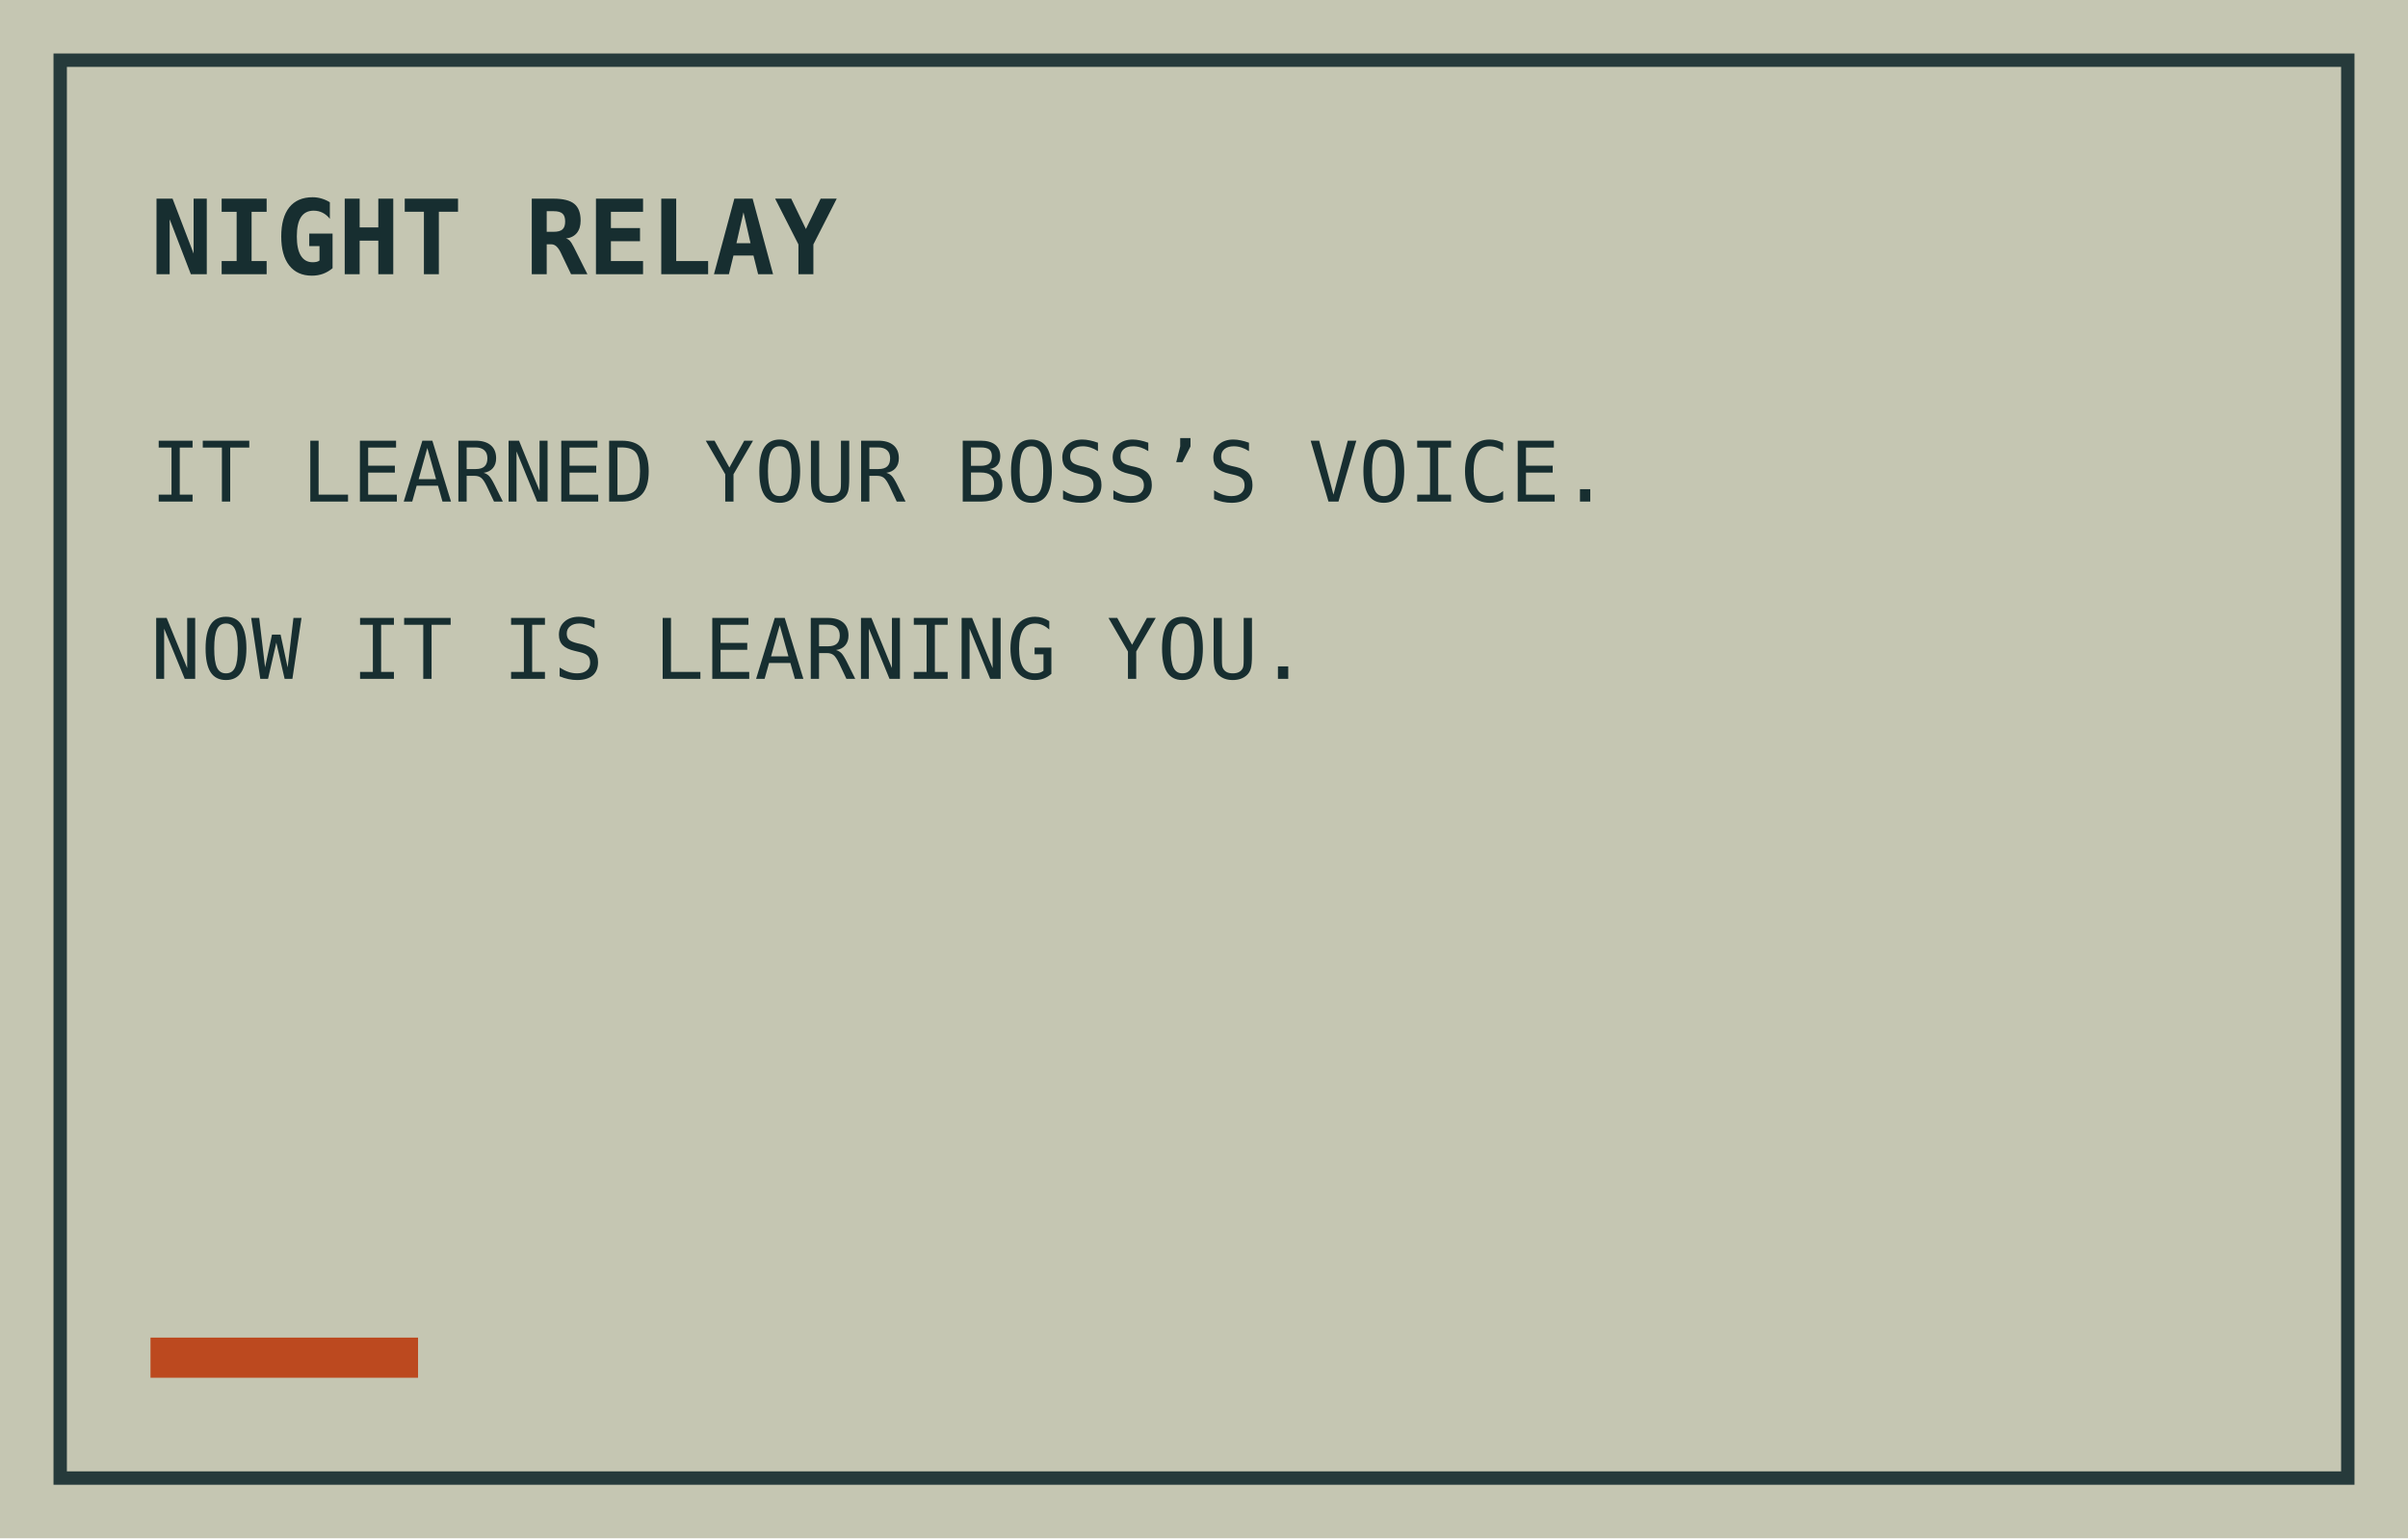
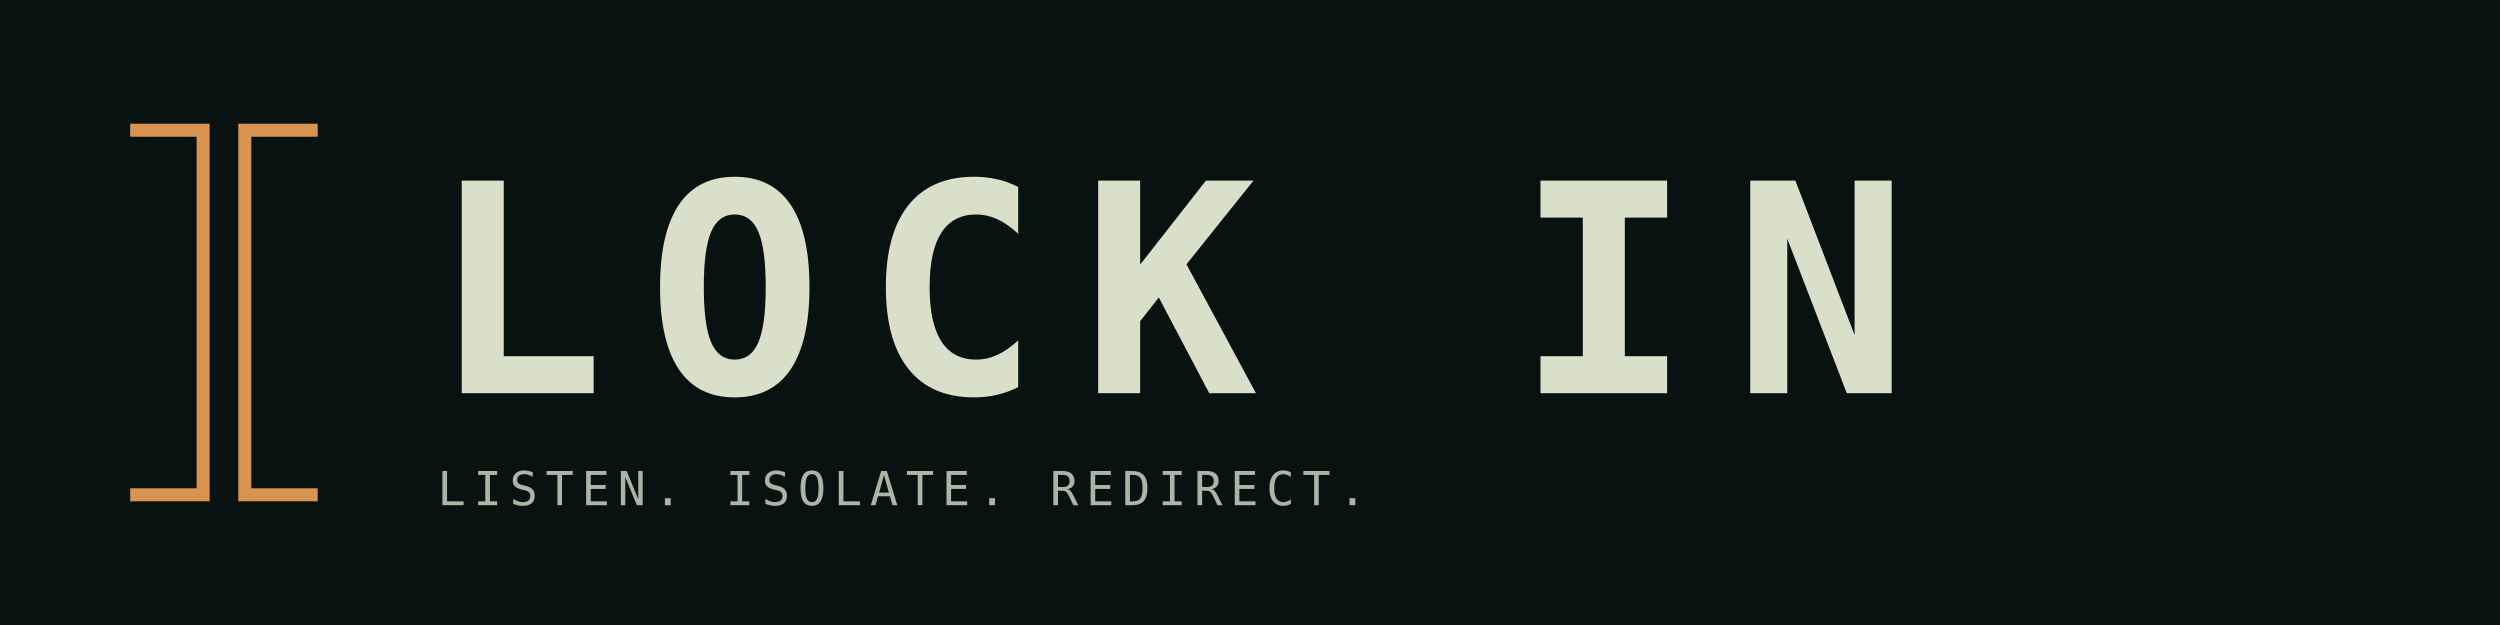
- <svg xmlns="http://www.w3.org/2000/svg" width="720" height="460" viewBox="0 0 720 460">
-   <rect width="720" height="460" fill="#c5c6b2" />
-   <rect x="18" y="18" width="684" height="424" fill="none" stroke="#263a3b" stroke-width="4" />
-   <g fill="#172e30" font-family="monospace">
-     <text x="45" y="82" font-size="31" font-weight="bold">NIGHT RELAY</text>
-     <text x="45" y="150" font-size="25">IT LEARNED YOUR BOSS’S VOICE.</text>
-     <text x="45" y="203" font-size="25">NOW IT IS LEARNING YOU.</text>
-   </g>
-   <rect x="45" y="400" width="80" height="12" fill="#bc491f" />
+ <svg xmlns="http://www.w3.org/2000/svg" width="960" height="240" viewBox="0 0 960 240">
+   <rect width="960" height="240" fill="#081211" />
+   <path d="M50 50H78V190H50M122 50H94V190H122" fill="none" stroke="#d99450" stroke-width="5" />
+   <text x="165" y="151" fill="#d9dfc9" font-family="monospace" font-size="112" font-weight="bold" letter-spacing="16">LOCK IN</text>
+   <text x="168" y="194" fill="#a7b7a5" font-family="monospace" font-size="18" letter-spacing="3">LISTEN. ISOLATE. REDIRECT.</text>
</svg>
